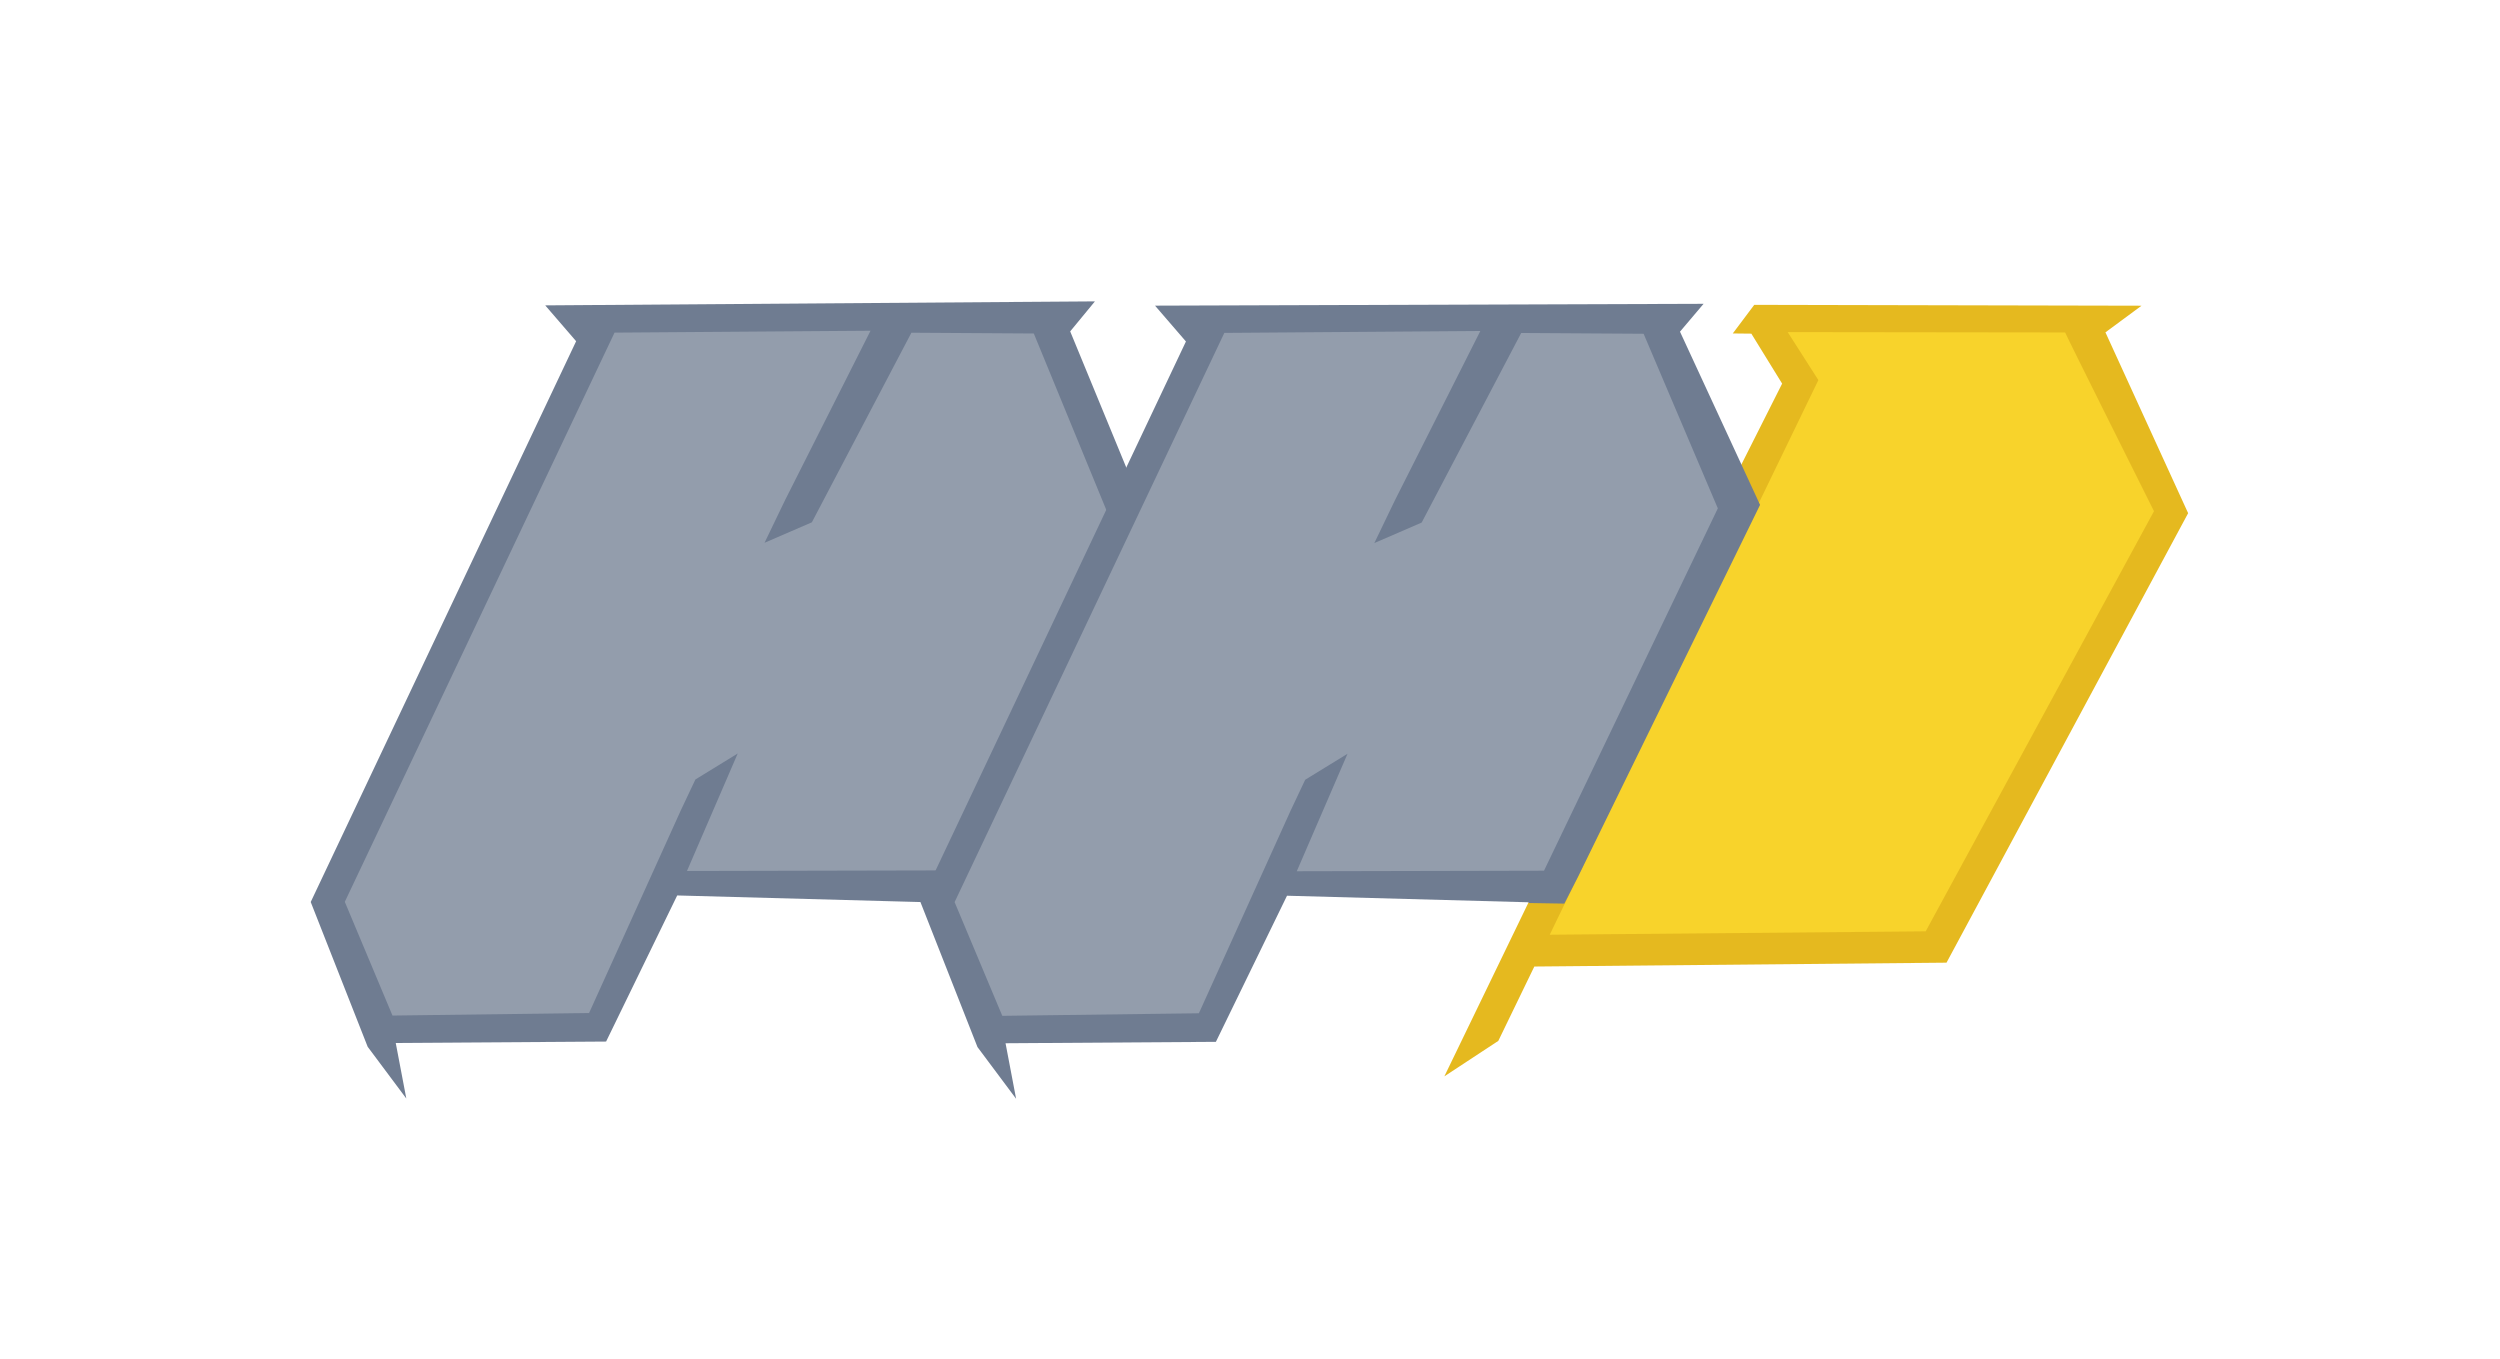
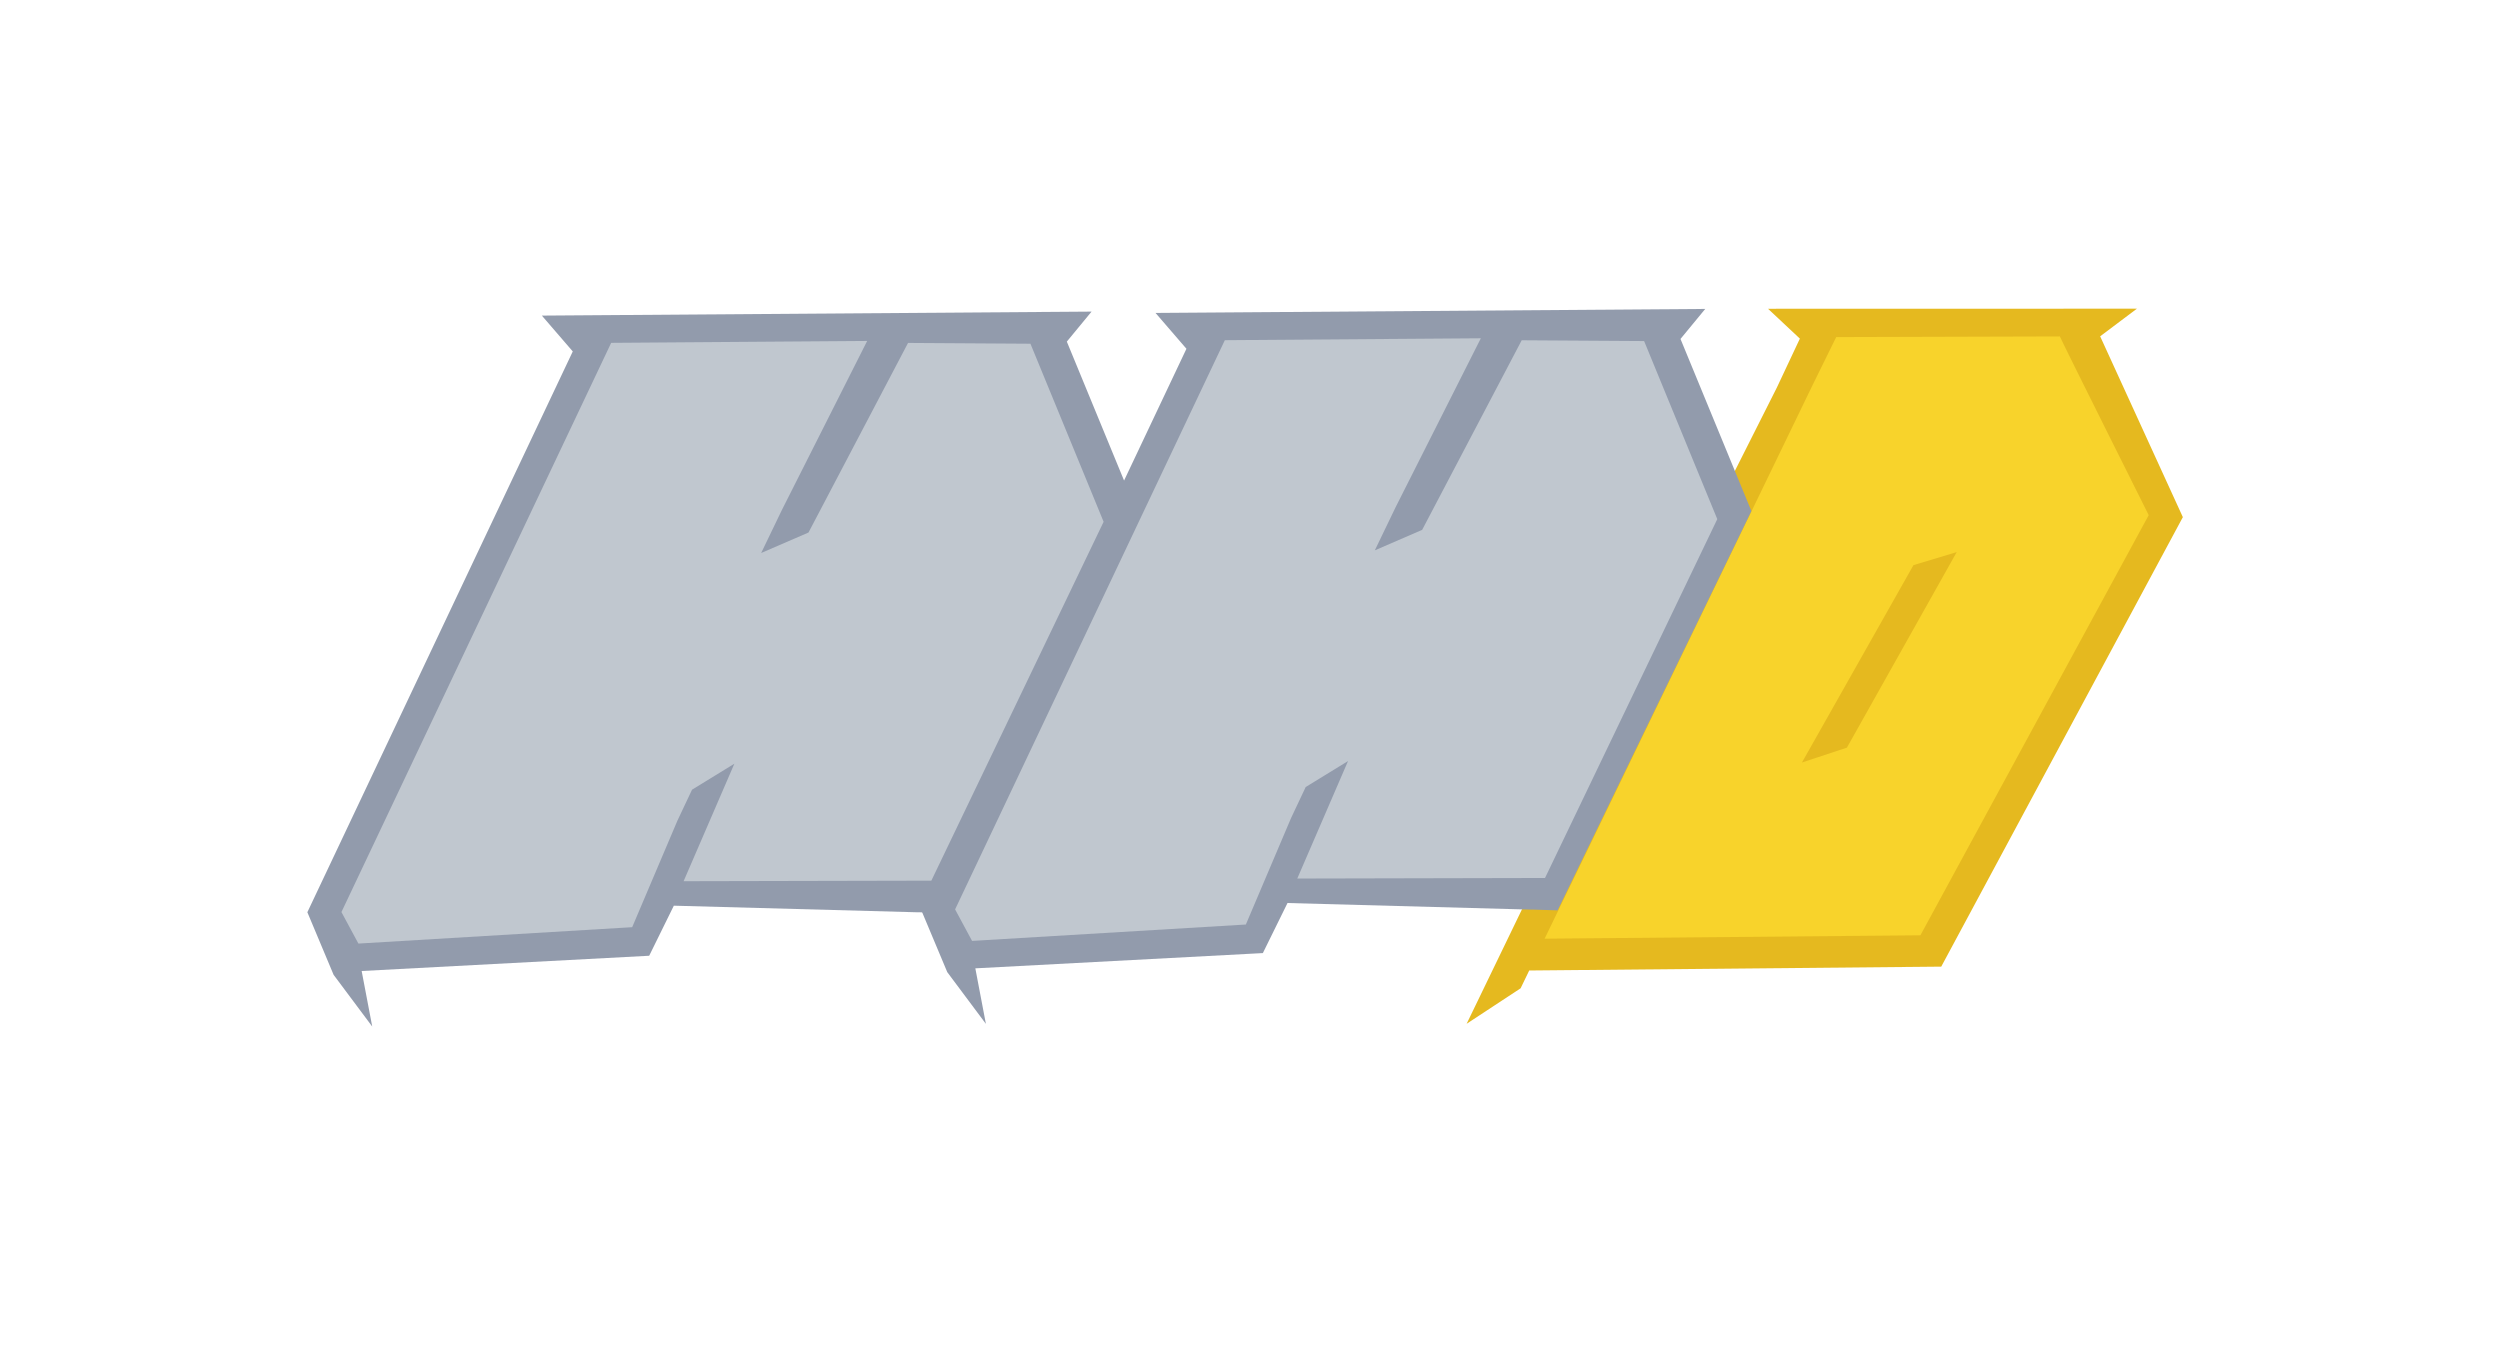
<svg xmlns="http://www.w3.org/2000/svg" width="513.34" height="278.941" viewBox="0 0 513.34 278.941" version="1.1" id="svg1" xml:space="preserve">
  <defs id="defs1" />
-   <g id="g20" transform="translate(-1527.259,-34.2926)">
-     <rect style="display:none;fill:#f9f9f9;stroke-width:0.778" id="rect15" width="515.673" height="279.05" x="1525.952" y="33.481" />
-     <path style="fill:#f8d32b;fill-opacity:1" d="m 1839.738,229.681 86.407,-1.122 47.24,-90.241 -19.569,-39.39 -64.007,0.974 7.064,13.313 z" id="path15" />
-     <path style="fill:#e5b91f;fill-opacity:1" d="m 1951.308,102.56 c 0.389,1.004 18.243,36.697 18.243,36.697 l -46.878,86.271 -78.962,0.712 -0.313,-6.034 -3.929,12.577 87.479,-0.82 49.614,-92.296 -16.981,-37.13 7.409,-5.472 -79.52,-0.176 -4.409,5.873 3.812,0.041 6.322,10.26 -13.085,25.976 -56.275,116.269 11.082,-7.287 65.719,-135.68 -6.298,-9.854 z" id="path16" />
-     <path style="fill:#939dac" d="m 1664.371,216.332 56.977,0.519 36.637,-81.725 -16.184,-34.857 -92.911,0.161 -53.773,117.104 9.991,29.062 45.399,-1.48 z" id="path17" />
-     <path style="fill:#939dac" d="m 1729.341,246.633 46.626,-1.431 13.295,-31.093 57.868,2.157 38.663,-79.012 -19.936,-38.437 -92.447,2.04 -53.464,117.47 z" id="path19" />
-     <path style="fill:#6f7c91" d="m 1667.054,200.692 2.996,-6.348 8.692,-5.334 -10.421,24.125 52.546,-0.119 -4.383,6.506 -50.171,-1.36 -14.6,30 -43.194,0.292 2.17,11.402 -7.933,-10.623 -11.695,-29.726 54.499,-115.151 -6.348,-7.359 112.875,-0.821 -5.079,6.163 14.557,35.334 -18.56,37.23 -8.276,6.922 19.833,-42.488 -15.025,-36.564 -25.134,-0.163 -20.441,38.932 -9.718,4.204 4.253,-8.829 17.514,-34.715 -52.565,0.392 -55.387,116.878 9.791,23.351 40.369,-0.524 z" id="path18" />
-     <path style="fill:#6f7c91" d="m 1792.268,200.748 2.996,-6.348 8.692,-5.334 -10.421,24.125 52.546,-0.119 -4.383,6.506 -50.171,-1.36 -14.6,30 -43.194,0.292 2.17,11.402 -7.933,-10.623 -11.695,-29.726 54.499,-115.151 -6.349,-7.359 112.641,-0.377 -4.844,5.719 16.442,35.564 -37.364,76.341 -2.831,5.537 -7.353,-0.123 38.875,-81.036 -15.24,-35.85 -25.134,-0.163 -20.441,38.932 -9.718,4.204 4.253,-8.829 17.514,-34.715 -52.565,0.392 -55.387,116.878 9.791,23.351 40.369,-0.524 z" id="path20" />
+   <g id="g38" transform="translate(-1528.343,-33.47887)">
+     <rect style="display:none;fill:#f9f9f9;stroke-width:0.778" id="rect32" width="515.673" height="279.05" x="1525.952" y="33.481" />
+     <path style="fill:#f8d32b;fill-opacity:1" d="m 1839.738,229.681 86.407,-1.122 47.24,-90.241 -19.569,-39.39 -50.999,0.936 -5.944,13.351 z" id="path32" />
+     <path style="fill:#e5b91f;fill-opacity:1" d="m 1951.308,102.56 c 0.389,1.004 18.243,36.697 18.243,36.697 l -46.878,86.271 -78.962,0.712 -0.313,-6.034 -3.929,12.577 87.479,-0.82 49.614,-92.296 -16.981,-37.13 7.545,-5.673 -68.541,0.008 -7.2,0.01 6.536,6.128 -4.727,10.054 -13.085,25.976 -50.614,104.66 11.082,-7.287 60.058,-124.07 4.751,-9.648 z" id="path33" />
+     <path style="display:inline;fill:#c0c7cf;fill-opacity:1" d="m 1664.762,217.619 56.977,0.519 36.637,-81.725 -16.184,-34.857 -92.911,0.161 -53.773,117.104 5.818,11.247 58.914,-3.537 z" id="path34" />
+     <path style="fill:#929bac;fill-opacity:1" d="m 1667.446,201.979 2.996,-6.348 8.692,-5.334 -10.421,24.125 52.546,-0.119 -4.383,6.506 -50.171,-1.36 -5.059,10.28 -59.041,3.132 2.17,11.402 -7.933,-10.623 -5.388,-12.847 54.499,-115.151 -6.348,-7.359 112.875,-0.821 -5.079,6.163 14.557,35.334 -39.791,81.995 -5.692,-0.173 38.48,-80.159 -15.025,-36.564 -25.134,-0.163 -20.441,38.932 -9.718,4.204 4.253,-8.829 17.514,-34.715 -52.565,0.392 -55.387,116.878 3.485,6.472 56.216,-3.365 z" id="path35" />
+     <path style="display:inline;fill:#c0c7cf;fill-opacity:1" d="m 1790.77,217.072 56.977,0.519 36.637,-81.725 -16.184,-34.857 -92.911,0.161 -53.773,117.104 5.818,11.247 58.914,-3.537 z" id="path36" />
+     <path style="fill:#929bac;fill-opacity:1" d="m 1793.454,201.432 2.996,-6.348 8.692,-5.334 -10.421,24.125 52.546,-0.119 -4.383,6.506 -50.171,-1.36 -5.059,10.28 -59.041,3.132 2.17,11.402 -7.933,-10.623 -5.388,-12.847 54.499,-115.151 -6.348,-7.359 112.875,-0.821 -5.079,6.163 14.557,35.334 -39.791,81.995 -5.692,-0.173 38.48,-80.159 -15.025,-36.564 -25.134,-0.163 -20.441,38.932 -9.718,4.204 4.253,-8.829 17.514,-34.715 -52.565,0.392 -55.387,116.878 3.485,6.472 56.216,-3.365 z" id="path37" />
+     <path style="fill:#e5b91f;fill-opacity:1" d="m 1921.247,149.52 -22.902,40.53 9.234,-3.052 22.546,-40.151 z" id="path38" />
  </g>
</svg>
